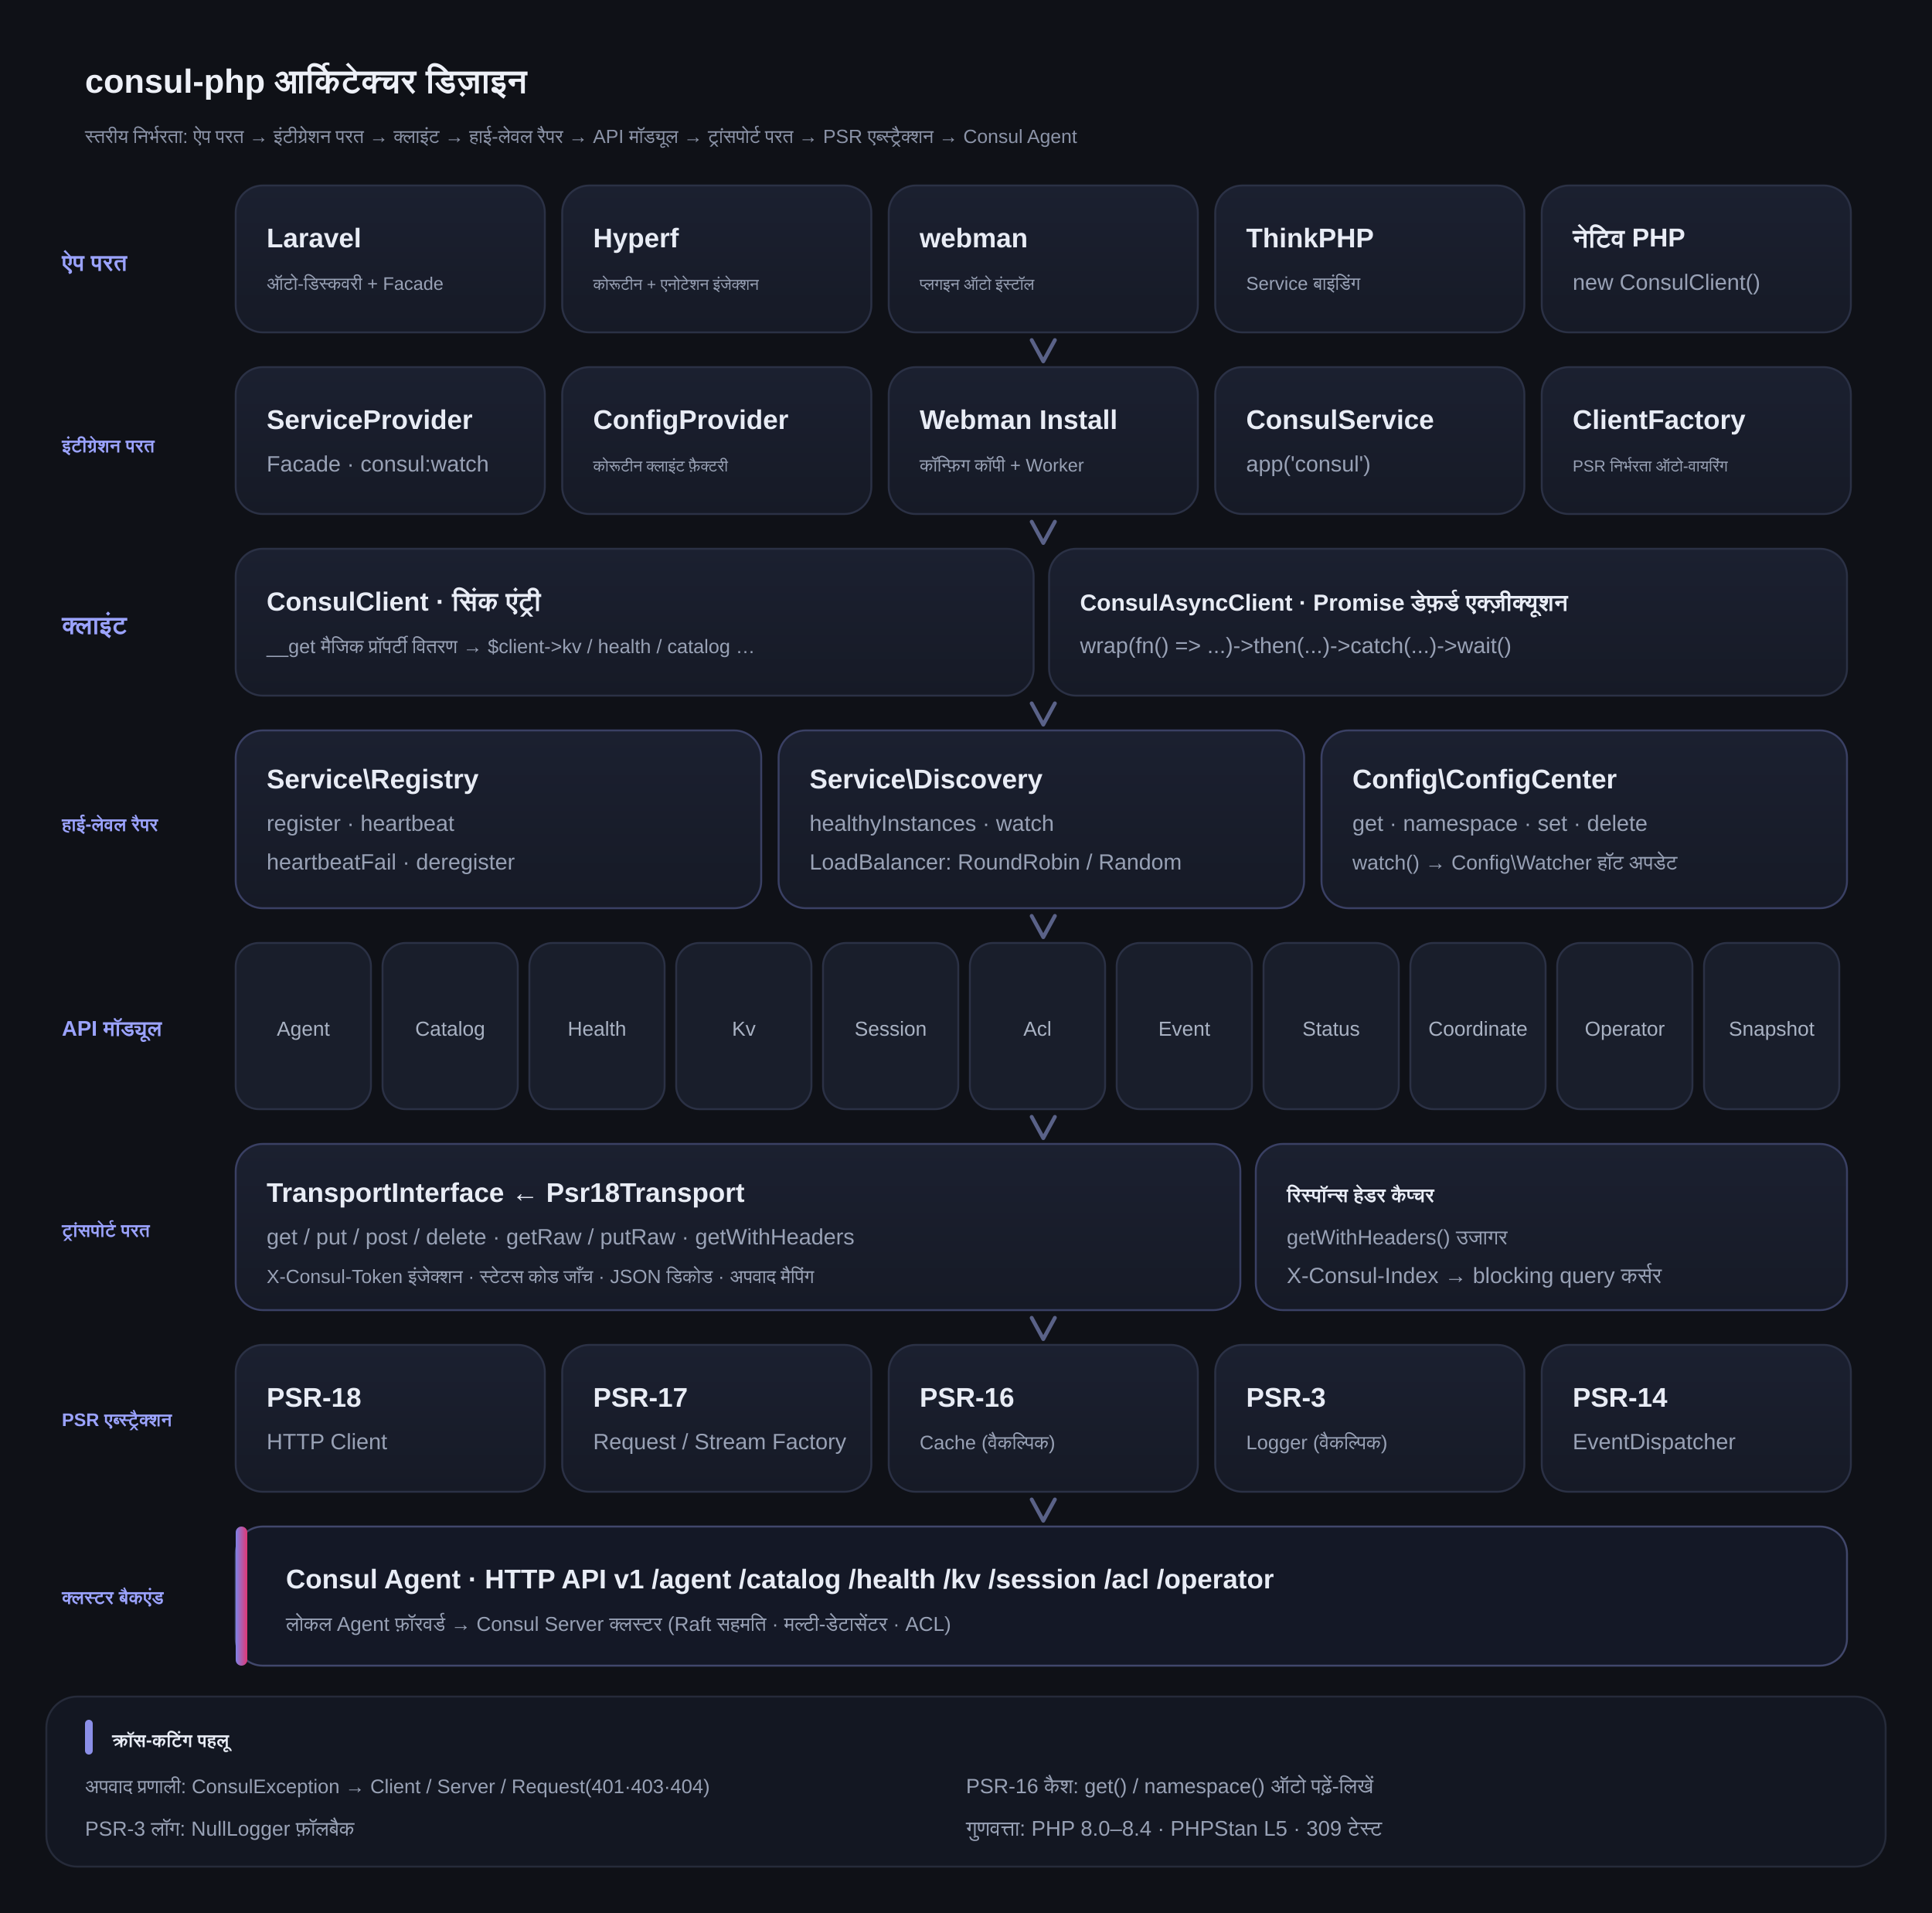
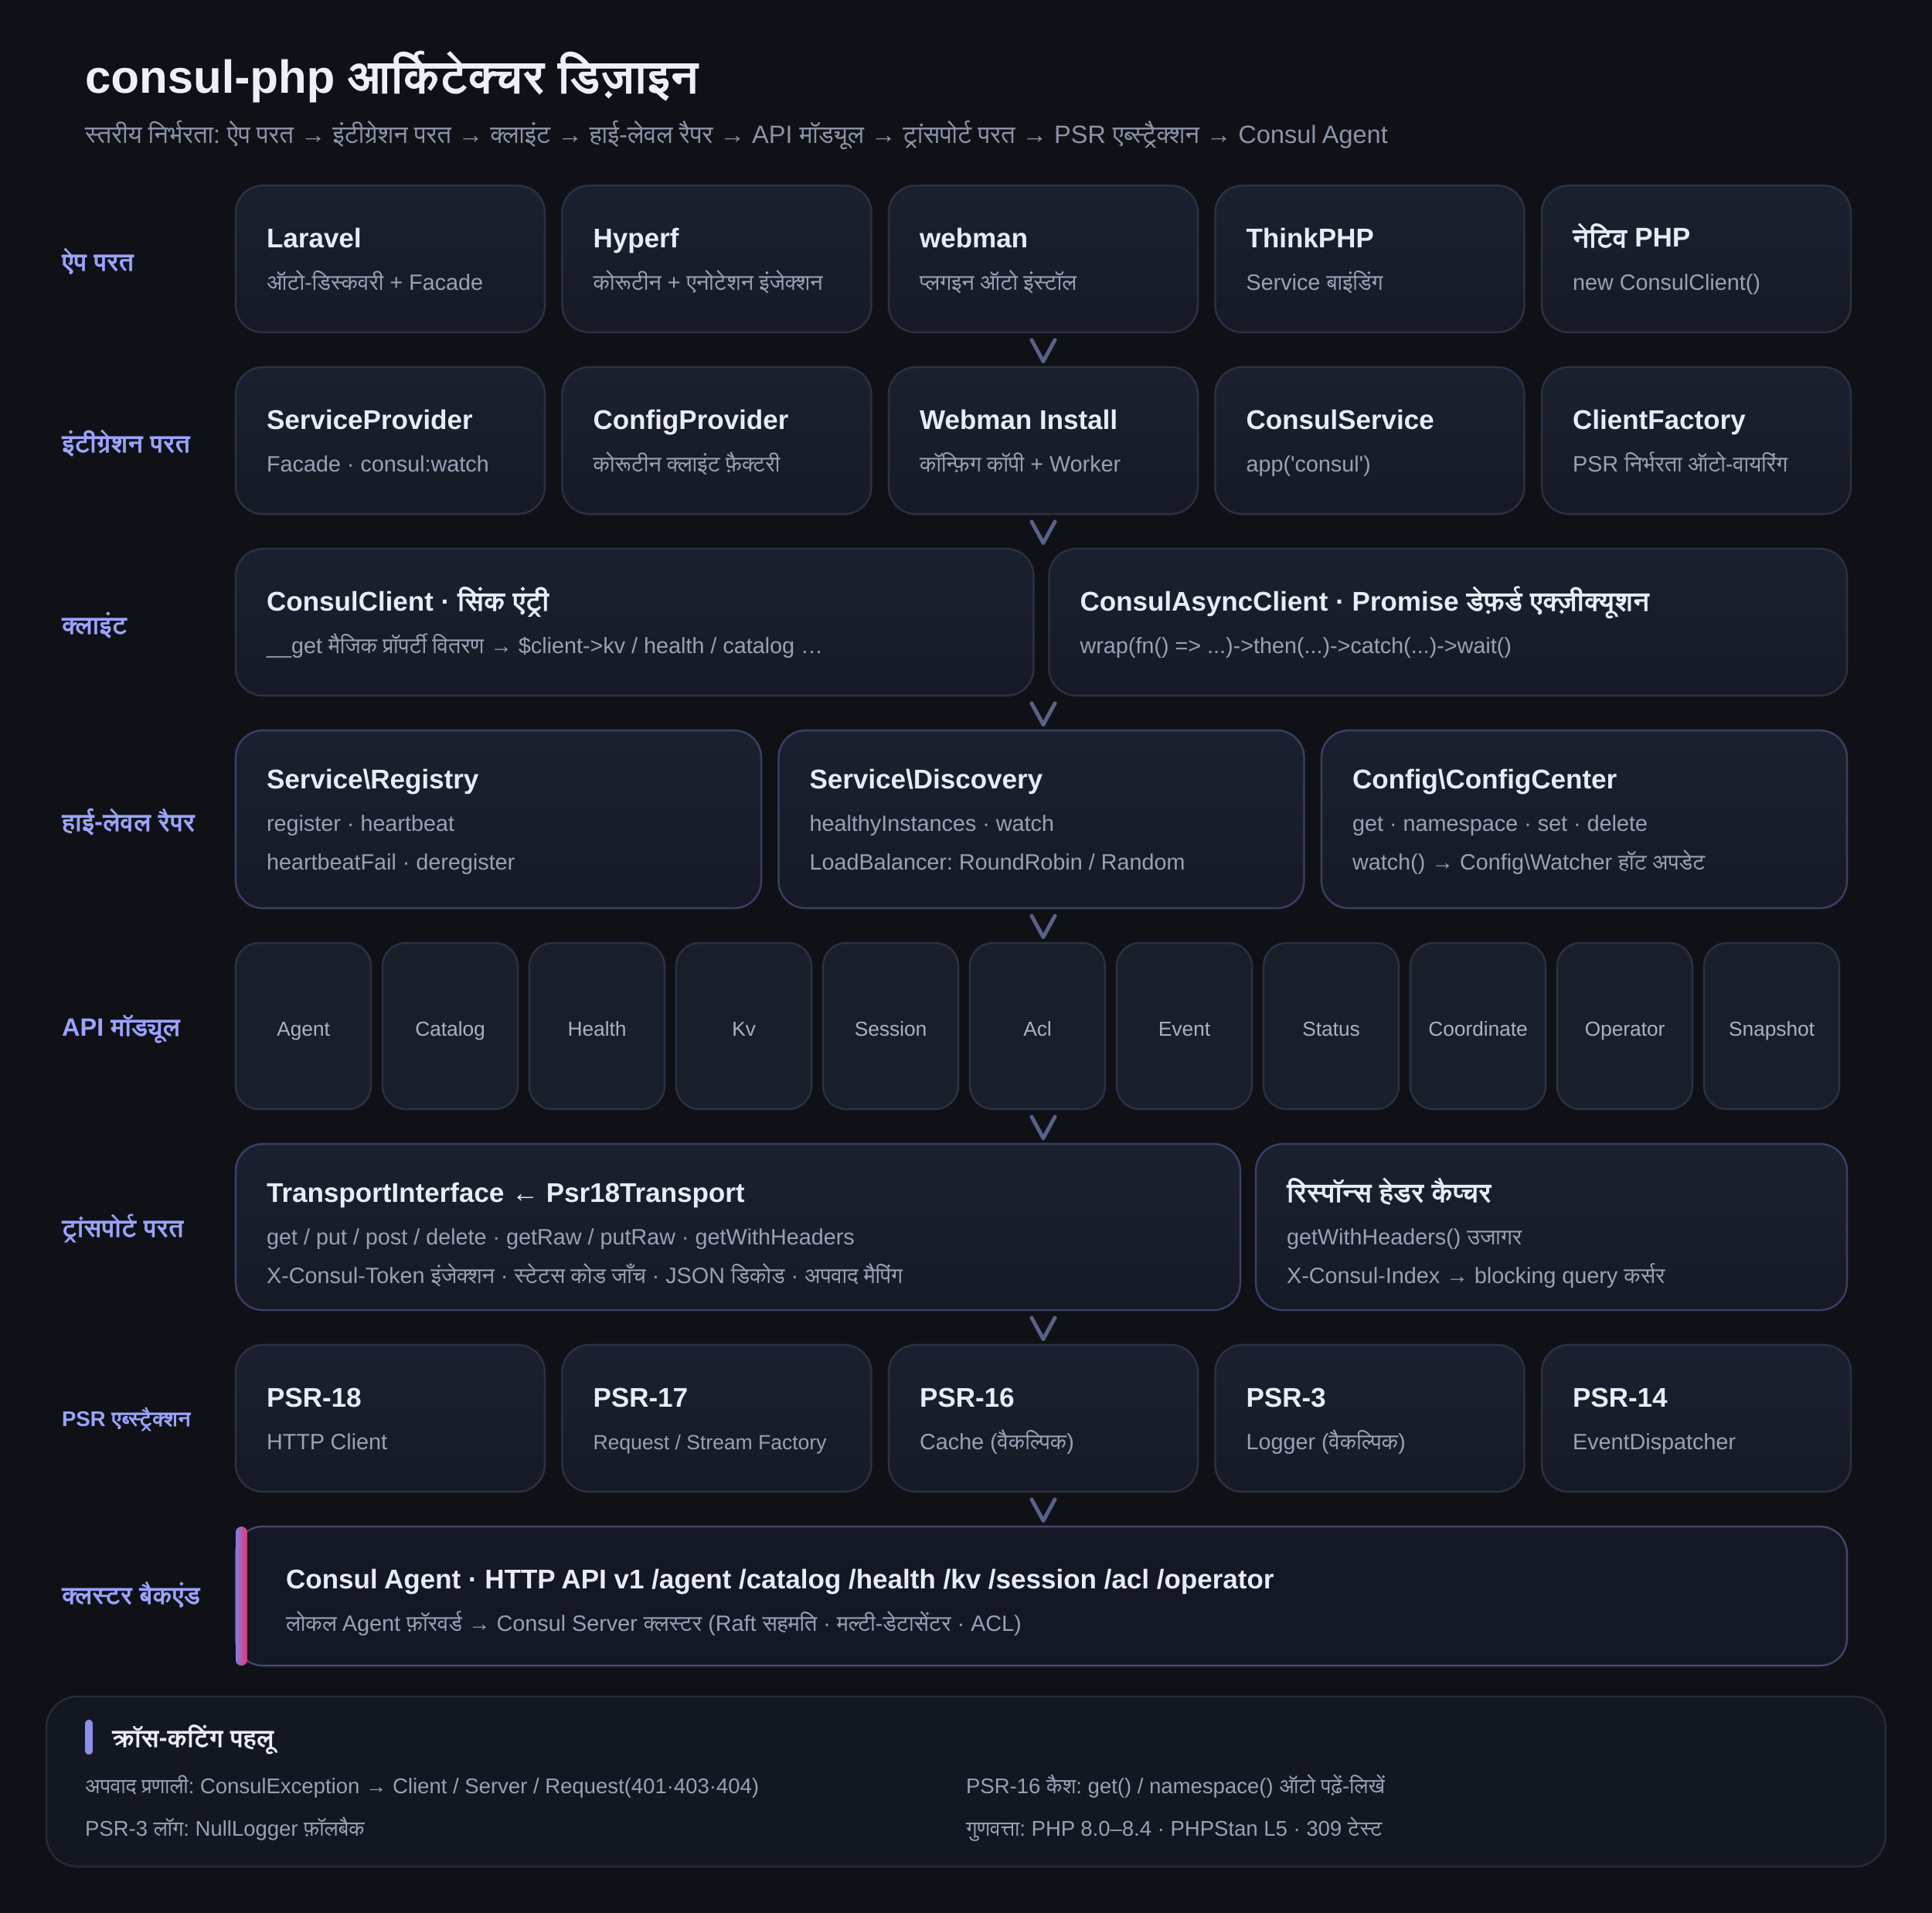
<svg xmlns="http://www.w3.org/2000/svg" width="1000" height="990" viewBox="0 0 1000 990" role="img" aria-label="consul-php आर्किटेक्चर डिज़ाइन चित्र">
  <style>
    .t { font-family: -apple-system, BlinkMacSystemFont, "Segoe UI", "Helvetica Neue", Arial, "DejaVu Sans", "Noto Sans SC", "PingFang SC", "Microsoft YaHei", sans-serif; }
    .h1 { font-size: 24px; font-weight: 700; fill: #EDF0F7; }
    .sub { font-size: 13px; fill: #8B93A7; }
    .gutter { font-size: 13px; font-weight: 600; fill: #9BA3FF; }
    .ct { font-size: 14px; font-weight: 600; fill: #E8ECF5; }
    .cs { font-size: 11.5px; fill: #98A1B5; }
    .mini { font-size: 10.5px; fill: #A9B2C3; }
    .band { font-size: 13px; font-weight: 600; fill: #E8ECF5; }
    .bands { font-size: 11px; fill: #98A1B5; }
  </style>
  <defs>
    <linearGradient id="card" x1="0" y1="0" x2="0" y2="1">
      <stop offset="0" stop-color="#1B2030" />
      <stop offset="1" stop-color="#161A26" />
    </linearGradient>
    <linearGradient id="accent" x1="0" y1="0" x2="1" y2="0">
      <stop offset="0" stop-color="#7E83E6" />
      <stop offset="1" stop-color="#E03875" />
    </linearGradient>
  </defs>
  <rect width="1000" height="990" fill="#0F1117" />
  <g class="t">
-     <text class="h1" x="44" y="48" style="font-size:17.3px">consul-php आर्किटेक्चर डिज़ाइन</text>
-     <text class="sub" x="44" y="74" style="font-size:9.9px">स्तरीय निर्भरता: ऐप परत → इंटीग्रेशन परत → क्लाइंट → हाई-लेवल रैपर → API मॉड्यूल → ट्रांसपोर्ट परत → PSR एब्स्ट्रैक्शन → Consul Agent</text>
-     <text class="gutter" x="32" y="140" style="font-size:11.8px">ऐप परत</text>
+     <text class="h1" x="44" y="48">consul-php आर्किटेक्चर डिज़ाइन</text>
+     <text class="sub" x="44" y="74">स्तरीय निर्भरता: ऐप परत → इंटीग्रेशन परत → क्लाइंट → हाई-लेवल रैपर → API मॉड्यूल → ट्रांसपोर्ट परत → PSR एब्स्ट्रैक्शन → Consul Agent</text>
+     <text class="gutter" x="32" y="140">ऐप परत</text>
    <rect x="122" y="96" width="160" height="76" rx="14" fill="url(#card)" stroke="#2B3145" />
    <text class="ct" x="138" y="128">Laravel</text>
-     <text class="cs" x="138" y="150" style="font-size:9.4px">ऑटो-डिस्कवरी + Facade</text>
+     <text class="cs" x="138" y="150">ऑटो-डिस्कवरी + Facade</text>
    <rect x="291" y="96" width="160" height="76" rx="14" fill="url(#card)" stroke="#2B3145" />
    <text class="ct" x="307" y="128">Hyperf</text>
-     <text class="cs" x="307" y="150" style="font-size:8.3px">कोरूटीन + एनोटेशन इंजेक्शन</text>
+     <text class="cs" x="307" y="150">कोरूटीन + एनोटेशन इंजेक्शन</text>
    <rect x="460" y="96" width="160" height="76" rx="14" fill="url(#card)" stroke="#2B3145" />
    <text class="ct" x="476" y="128">webman</text>
-     <text class="cs" x="476" y="150" style="font-size:8.4px">प्लगइन ऑटो इंस्टॉल</text>
+     <text class="cs" x="476" y="150">प्लगइन ऑटो इंस्टॉल</text>
    <rect x="629" y="96" width="160" height="76" rx="14" fill="url(#card)" stroke="#2B3145" />
    <text class="ct" x="645" y="128">ThinkPHP</text>
-     <text class="cs" x="645" y="150" style="font-size:9.6px">Service बाइंडिंग</text>
+     <text class="cs" x="645" y="150">Service बाइंडिंग</text>
    <rect x="798" y="96" width="160" height="76" rx="14" fill="url(#card)" stroke="#2B3145" />
-     <text class="ct" x="814" y="128" style="font-size:13.4px">नेटिव PHP</text>
+     <text class="ct" x="814" y="128">नेटिव PHP</text>
    <text class="cs" x="814" y="150">new ConsulClient()</text>
    <path d="M534 176 L540 187 L546 176" fill="none" stroke="#5A6288" stroke-width="2" stroke-linecap="round" stroke-linejoin="round" />
-     <text class="gutter" x="32" y="234" style="font-size:9.4px">इंटीग्रेशन परत</text>
+     <text class="gutter" x="32" y="234">इंटीग्रेशन परत</text>
    <rect x="122" y="190" width="160" height="76" rx="14" fill="url(#card)" stroke="#2B3145" />
    <text class="ct" x="138" y="222">ServiceProvider</text>
    <text class="cs" x="138" y="244">Facade · consul:watch</text>
    <rect x="291" y="190" width="160" height="76" rx="14" fill="url(#card)" stroke="#2B3145" />
    <text class="ct" x="307" y="222">ConfigProvider</text>
-     <text class="cs" x="307" y="244" style="font-size:8.3px">कोरूटीन क्लाइंट फ़ैक्टरी</text>
+     <text class="cs" x="307" y="244">कोरूटीन क्लाइंट फ़ैक्टरी</text>
    <rect x="460" y="190" width="160" height="76" rx="14" fill="url(#card)" stroke="#2B3145" />
    <text class="ct" x="476" y="222">Webman Install</text>
-     <text class="cs" x="476" y="244" style="font-size:9.4px">कॉन्फ़िग कॉपी + Worker</text>
+     <text class="cs" x="476" y="244">कॉन्फ़िग कॉपी + Worker</text>
    <rect x="629" y="190" width="160" height="76" rx="14" fill="url(#card)" stroke="#2B3145" />
    <text class="ct" x="645" y="222">ConsulService</text>
    <text class="cs" x="645" y="244">app('consul')</text>
    <rect x="798" y="190" width="160" height="76" rx="14" fill="url(#card)" stroke="#2B3145" />
    <text class="ct" x="814" y="222">ClientFactory</text>
-     <text class="cs" x="814" y="244" style="font-size:8.3px">PSR निर्भरता ऑटो-वायरिंग</text>
+     <text class="cs" x="814" y="244">PSR निर्भरता ऑटो-वायरिंग</text>
    <path d="M534 270 L540 281 L546 270" fill="none" stroke="#5A6288" stroke-width="2" stroke-linecap="round" stroke-linejoin="round" />
    <text class="gutter" x="32" y="328">क्लाइंट</text>
    <rect x="122" y="284" width="413" height="76" rx="14" fill="url(#card)" stroke="#2B3145" />
-     <text class="ct" x="138" y="316" style="font-size:13.6px">ConsulClient · सिंक एंट्री</text>
-     <text class="cs" x="138" y="338" style="font-size:10.1px">__get मैजिक प्रॉपर्टी वितरण → $client-&gt;kv / health / catalog …</text>
+     <text class="ct" x="138" y="316">ConsulClient · सिंक एंट्री</text>
+     <text class="cs" x="138" y="338">__get मैजिक प्रॉपर्टी वितरण → $client-&gt;kv / health / catalog …</text>
    <rect x="543" y="284" width="413" height="76" rx="14" fill="url(#card)" stroke="#2B3145" />
-     <text class="ct" x="559" y="316" style="font-size:12px">ConsulAsyncClient · Promise डेफ़र्ड एक्ज़ीक्यूशन</text>
+     <text class="ct" x="559" y="316">ConsulAsyncClient · Promise डेफ़र्ड एक्ज़ीक्यूशन</text>
    <text class="cs" x="559" y="338">wrap(fn() =&gt; ...)-&gt;then(...)-&gt;catch(...)-&gt;wait()</text>
    <path d="M534 364 L540 375 L546 364" fill="none" stroke="#5A6288" stroke-width="2" stroke-linecap="round" stroke-linejoin="round" />
-     <text class="gutter" x="32" y="430" style="font-size:9.4px">हाई-लेवल रैपर</text>
+     <text class="gutter" x="32" y="430">हाई-लेवल रैपर</text>
    <rect x="122" y="378" width="272" height="92" rx="14" fill="url(#card)" stroke="#3A4064" />
    <text class="ct" x="138" y="408">Service\Registry</text>
    <text class="cs" x="138" y="430">register · heartbeat</text>
    <text class="cs" x="138" y="450">heartbeatFail · deregister</text>
    <rect x="403" y="378" width="272" height="92" rx="14" fill="url(#card)" stroke="#3A4064" />
    <text class="ct" x="419" y="408">Service\Discovery</text>
    <text class="cs" x="419" y="430">healthyInstances · watch</text>
-     <text class="cs" x="419" y="450" style="font-size:11.4px">LoadBalancer: RoundRobin / Random</text>
+     <text class="cs" x="419" y="450">LoadBalancer: RoundRobin / Random</text>
    <rect x="684" y="378" width="272" height="92" rx="14" fill="url(#card)" stroke="#3A4064" />
    <text class="ct" x="700" y="408">Config\ConfigCenter</text>
    <text class="cs" x="700" y="430">get · namespace · set · delete</text>
-     <text class="cs" x="700" y="450" style="font-size:10.6px">watch() → Config\Watcher हॉट अपडेट</text>
+     <text class="cs" x="700" y="450">watch() → Config\Watcher हॉट अपडेट</text>
    <path d="M534 474 L540 485 L546 474" fill="none" stroke="#5A6288" stroke-width="2" stroke-linecap="round" stroke-linejoin="round" />
-     <text class="gutter" x="32" y="536" style="font-size:11px">API मॉड्यूल</text>
+     <text class="gutter" x="32" y="536">API मॉड्यूल</text>
    <rect x="122" y="488" width="70" height="86" rx="12" fill="#191E2B" stroke="#2B3145" />
    <text class="mini" x="157" y="536" text-anchor="middle">Agent</text>
    <rect x="198" y="488" width="70" height="86" rx="12" fill="#191E2B" stroke="#2B3145" />
    <text class="mini" x="233" y="536" text-anchor="middle">Catalog</text>
    <rect x="274" y="488" width="70" height="86" rx="12" fill="#191E2B" stroke="#2B3145" />
    <text class="mini" x="309" y="536" text-anchor="middle">Health</text>
    <rect x="350" y="488" width="70" height="86" rx="12" fill="#191E2B" stroke="#2B3145" />
    <text class="mini" x="385" y="536" text-anchor="middle">Kv</text>
    <rect x="426" y="488" width="70" height="86" rx="12" fill="#191E2B" stroke="#2B3145" />
    <text class="mini" x="461" y="536" text-anchor="middle">Session</text>
    <rect x="502" y="488" width="70" height="86" rx="12" fill="#191E2B" stroke="#2B3145" />
    <text class="mini" x="537" y="536" text-anchor="middle">Acl</text>
    <rect x="578" y="488" width="70" height="86" rx="12" fill="#191E2B" stroke="#2B3145" />
    <text class="mini" x="613" y="536" text-anchor="middle">Event</text>
    <rect x="654" y="488" width="70" height="86" rx="12" fill="#191E2B" stroke="#2B3145" />
    <text class="mini" x="689" y="536" text-anchor="middle">Status</text>
    <rect x="730" y="488" width="70" height="86" rx="12" fill="#191E2B" stroke="#2B3145" />
    <text class="mini" x="765" y="536" text-anchor="middle">Coordinate</text>
    <rect x="806" y="488" width="70" height="86" rx="12" fill="#191E2B" stroke="#2B3145" />
    <text class="mini" x="841" y="536" text-anchor="middle">Operator</text>
    <rect x="882" y="488" width="70" height="86" rx="12" fill="#191E2B" stroke="#2B3145" />
    <text class="mini" x="917" y="536" text-anchor="middle">Snapshot</text>
    <path d="M534 578 L540 589 L546 578" fill="none" stroke="#5A6288" stroke-width="2" stroke-linecap="round" stroke-linejoin="round" />
-     <text class="gutter" x="32" y="640" style="font-size:9.4px">ट्रांसपोर्ट परत</text>
+     <text class="gutter" x="32" y="640">ट्रांसपोर्ट परत</text>
    <rect x="122" y="592" width="520" height="86" rx="14" fill="url(#card)" stroke="#3A4064" />
    <text class="ct" x="138" y="622">TransportInterface ← Psr18Transport</text>
    <text class="cs" x="138" y="644">get / put / post / delete · getRaw / putRaw · getWithHeaders</text>
-     <text class="cs" x="138" y="664" style="font-size:9.9px">X-Consul-Token इंजेक्शन · स्टेटस कोड जाँच · JSON डिकोड · अपवाद मैपिंग</text>
+     <text class="cs" x="138" y="664">X-Consul-Token इंजेक्शन · स्टेटस कोड जाँच · JSON डिकोड · अपवाद मैपिंग</text>
    <rect x="650" y="592" width="306" height="86" rx="14" fill="url(#card)" stroke="#3A4064" />
-     <text class="ct" x="666" y="622" style="font-size:10.1px">रिस्पॉन्स हेडर कैप्चर</text>
-     <text class="cs" x="666" y="644" style="font-size:10.8px">getWithHeaders() उजागर</text>
-     <text class="cs" x="666" y="664" style="font-size:11.4px">X-Consul-Index → blocking query कर्सर</text>
+     <text class="ct" x="666" y="622">रिस्पॉन्स हेडर कैप्चर</text>
+     <text class="cs" x="666" y="644">getWithHeaders() उजागर</text>
+     <text class="cs" x="666" y="664">X-Consul-Index → blocking query कर्सर</text>
    <path d="M534 682 L540 693 L546 682" fill="none" stroke="#5A6288" stroke-width="2" stroke-linecap="round" stroke-linejoin="round" />
-     <text class="gutter" x="32" y="738" style="font-size:9.4px">PSR एब्स्ट्रैक्शन</text>
+     <text class="gutter" x="32" y="738" style="font-size:11px">PSR एब्स्ट्रैक्शन</text>
    <rect x="122" y="696" width="160" height="76" rx="14" fill="url(#card)" stroke="#2B3145" />
    <text class="ct" x="138" y="728">PSR-18</text>
    <text class="cs" x="138" y="750">HTTP Client</text>
    <rect x="291" y="696" width="160" height="76" rx="14" fill="url(#card)" stroke="#2B3145" />
    <text class="ct" x="307" y="728">PSR-17</text>
-     <text class="cs" x="307" y="750">Request / Stream Factory</text>
+     <text class="cs" x="307" y="750" style="font-size:10.6px">Request / Stream Factory</text>
    <rect x="460" y="696" width="160" height="76" rx="14" fill="url(#card)" stroke="#2B3145" />
    <text class="ct" x="476" y="728">PSR-16</text>
-     <text class="cs" x="476" y="750" style="font-size:10.1px">Cache (वैकल्पिक)</text>
+     <text class="cs" x="476" y="750">Cache (वैकल्पिक)</text>
    <rect x="629" y="696" width="160" height="76" rx="14" fill="url(#card)" stroke="#2B3145" />
    <text class="ct" x="645" y="728">PSR-3</text>
-     <text class="cs" x="645" y="750" style="font-size:10.2px">Logger (वैकल्पिक)</text>
+     <text class="cs" x="645" y="750">Logger (वैकल्पिक)</text>
    <rect x="798" y="696" width="160" height="76" rx="14" fill="url(#card)" stroke="#2B3145" />
    <text class="ct" x="814" y="728">PSR-14</text>
    <text class="cs" x="814" y="750">EventDispatcher</text>
    <path d="M534 776 L540 787 L546 776" fill="none" stroke="#5A6288" stroke-width="2" stroke-linecap="round" stroke-linejoin="round" />
-     <text class="gutter" x="32" y="830" style="font-size:9.5px">क्लस्टर बैकएंड</text>
+     <text class="gutter" x="32" y="830" style="font-size:12.9px">क्लस्टर बैकएंड</text>
    <rect x="122" y="790" width="834" height="72" rx="14" fill="#141826" stroke="#41476B" />
    <rect x="122" y="790" width="6" height="72" rx="3" fill="url(#accent)" />
    <text class="ct" x="148" y="822">Consul Agent · HTTP API v1 /agent /catalog /health /kv /session /acl /operator</text>
-     <text class="cs" x="148" y="844" style="font-size:10.4px">लोकल Agent फ़ॉरवर्ड → Consul Server क्लस्टर (Raft सहमति · मल्टी-डेटासेंटर · ACL)</text>
+     <text class="cs" x="148" y="844">लोकल Agent फ़ॉरवर्ड → Consul Server क्लस्टर (Raft सहमति · मल्टी-डेटासेंटर · ACL)</text>
    <rect x="24" y="878" width="952" height="88" rx="16" fill="#131722" stroke="#262B3A" />
    <rect x="44" y="890" width="4" height="18" rx="2" fill="#8B8FE8" />
-     <text class="band" x="58" y="904" style="font-size:9.4px">क्रॉस-कटिंग पहलू</text>
-     <text class="bands" x="44" y="928" style="font-size:10.2px">अपवाद प्रणाली: ConsulException → Client / Server / Request(401·403·404)</text>
-     <text class="bands" x="500" y="928" style="font-size:10.7px">PSR-16 कैश: get() / namespace() ऑटो पढ़ें-लिखें</text>
-     <text class="bands" x="44" y="950" style="font-size:10.6px">PSR-3 लॉग: NullLogger फ़ॉलबैक</text>
+     <text class="band" x="58" y="904">क्रॉस-कटिंग पहलू</text>
+     <text class="bands" x="44" y="928">अपवाद प्रणाली: ConsulException → Client / Server / Request(401·403·404)</text>
+     <text class="bands" x="500" y="928">PSR-16 कैश: get() / namespace() ऑटो पढ़ें-लिखें</text>
+     <text class="bands" x="44" y="950">PSR-3 लॉग: NullLogger फ़ॉलबैक</text>
    <text class="bands" x="500" y="950">गुणवत्ता: PHP 8.0–8.4 · PHPStan L5 · 309 टेस्ट</text>
  </g>
</svg>
